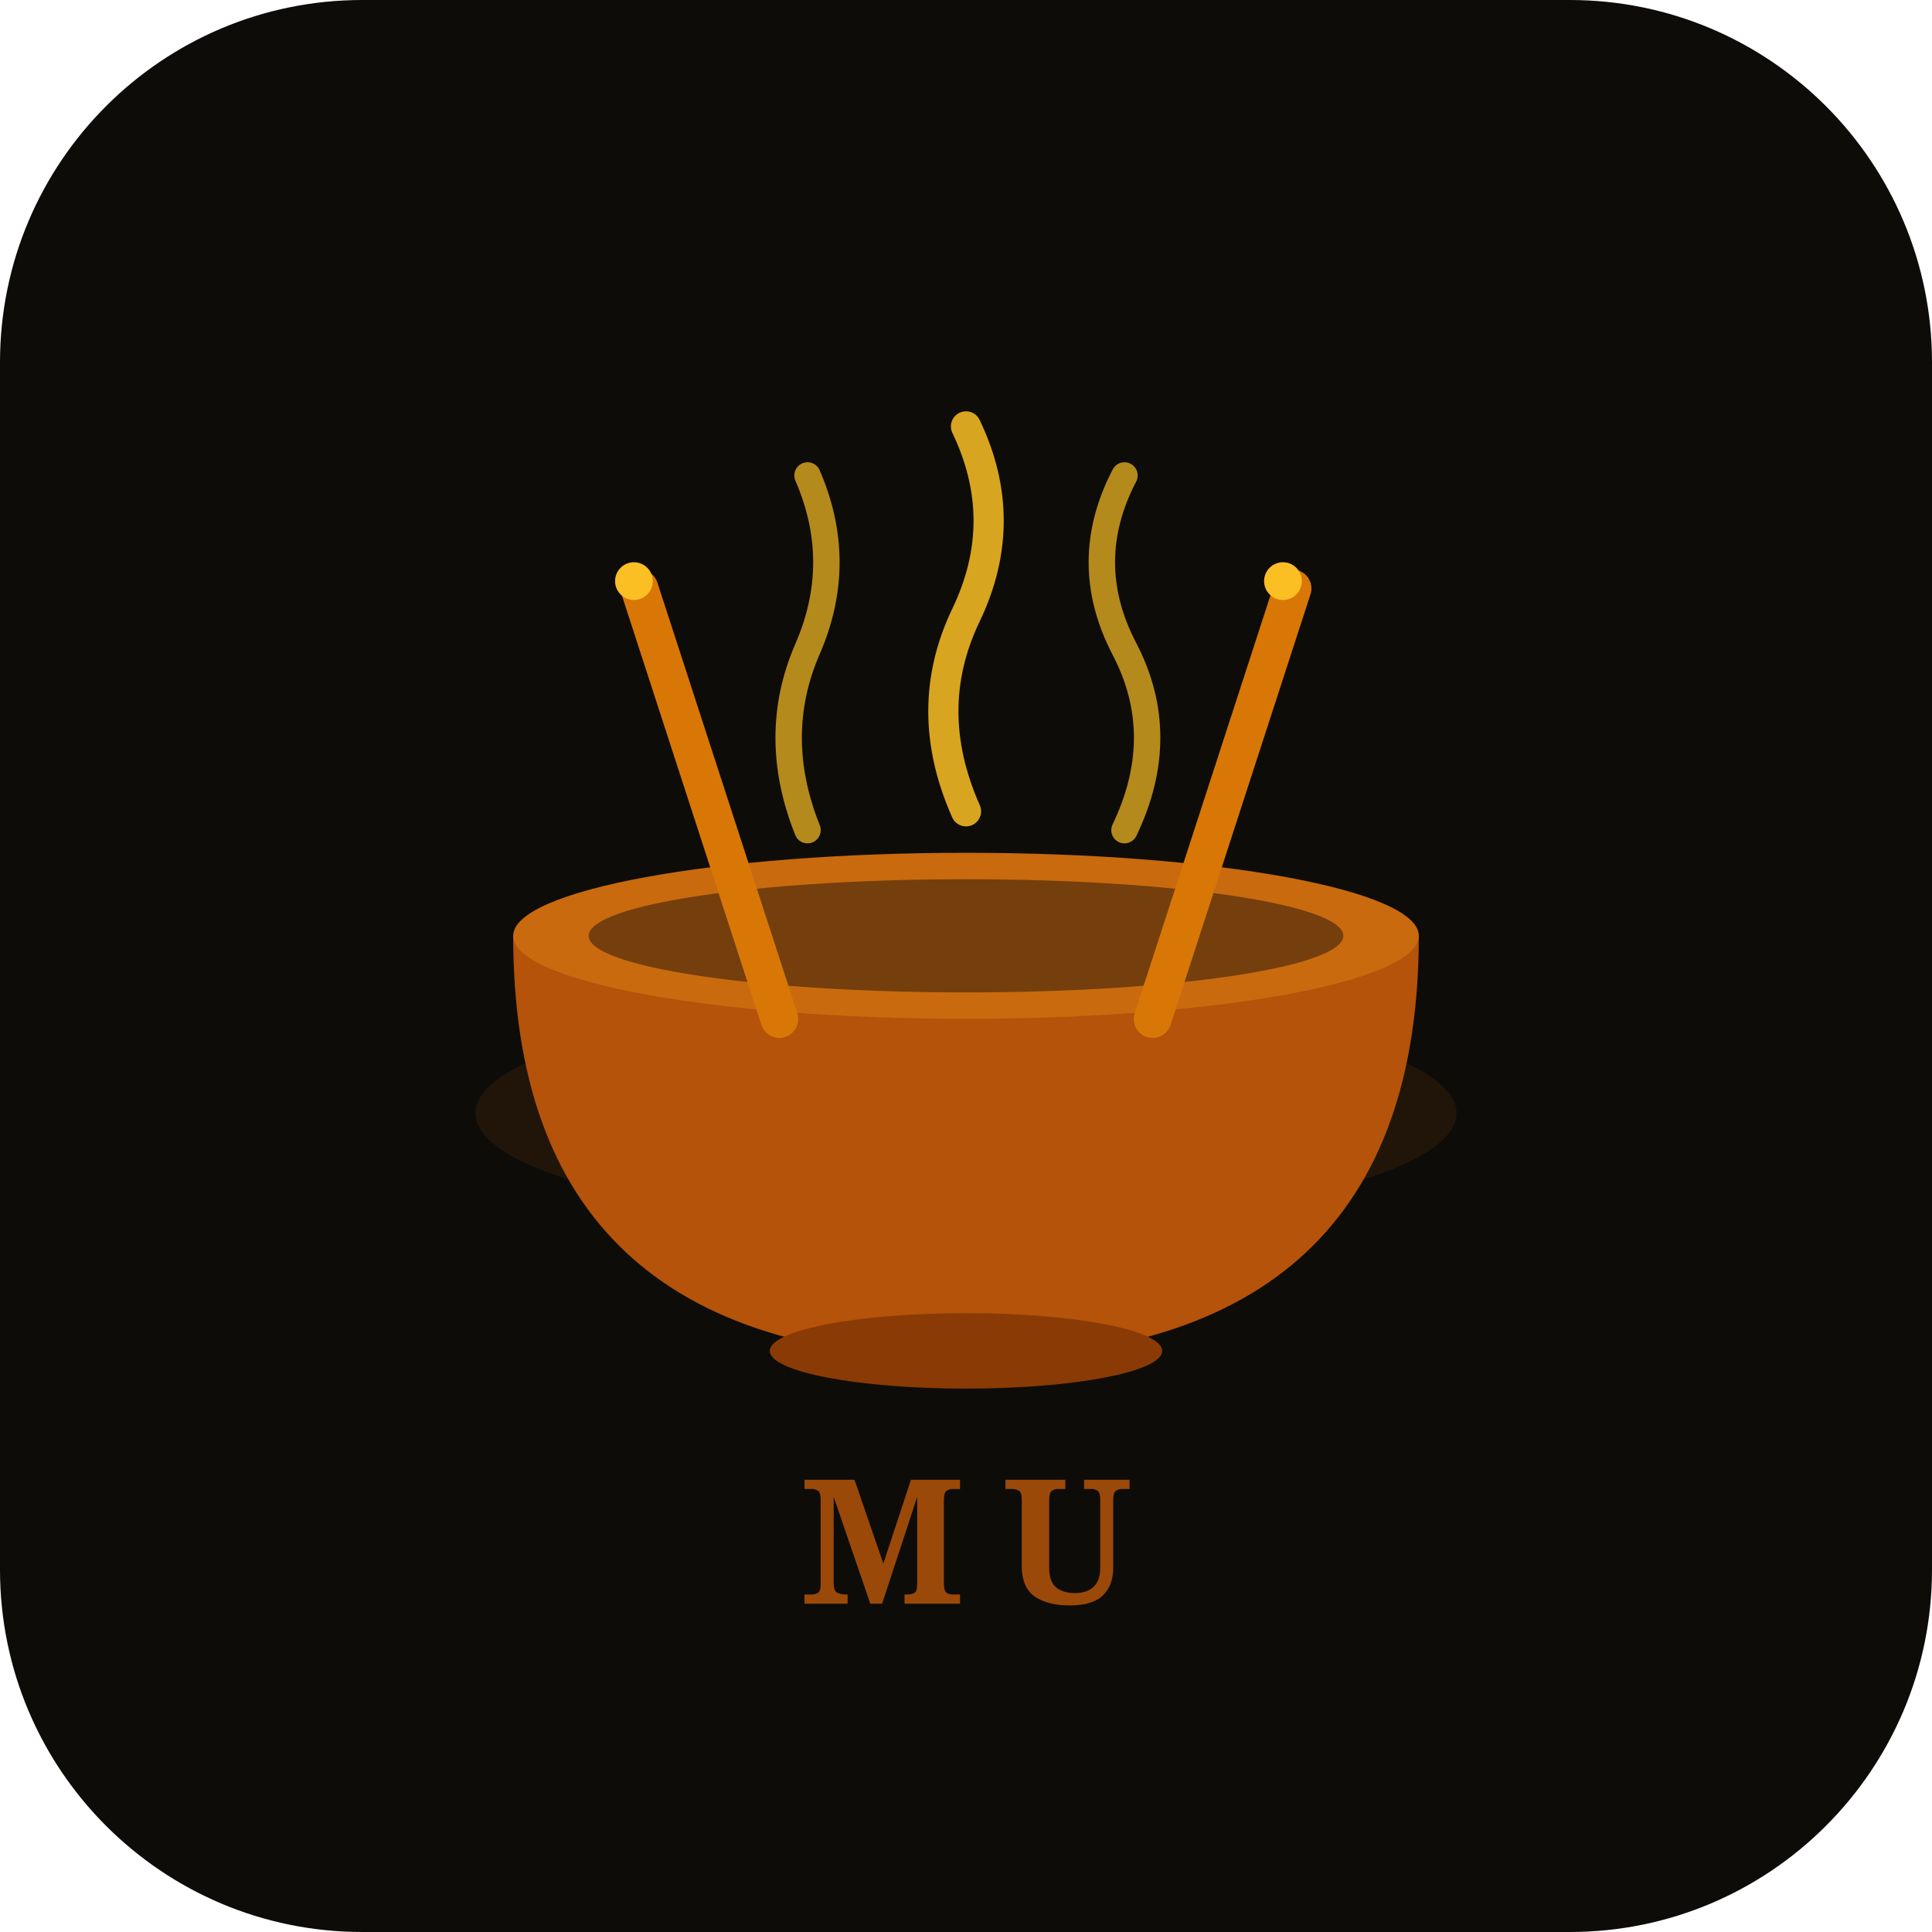
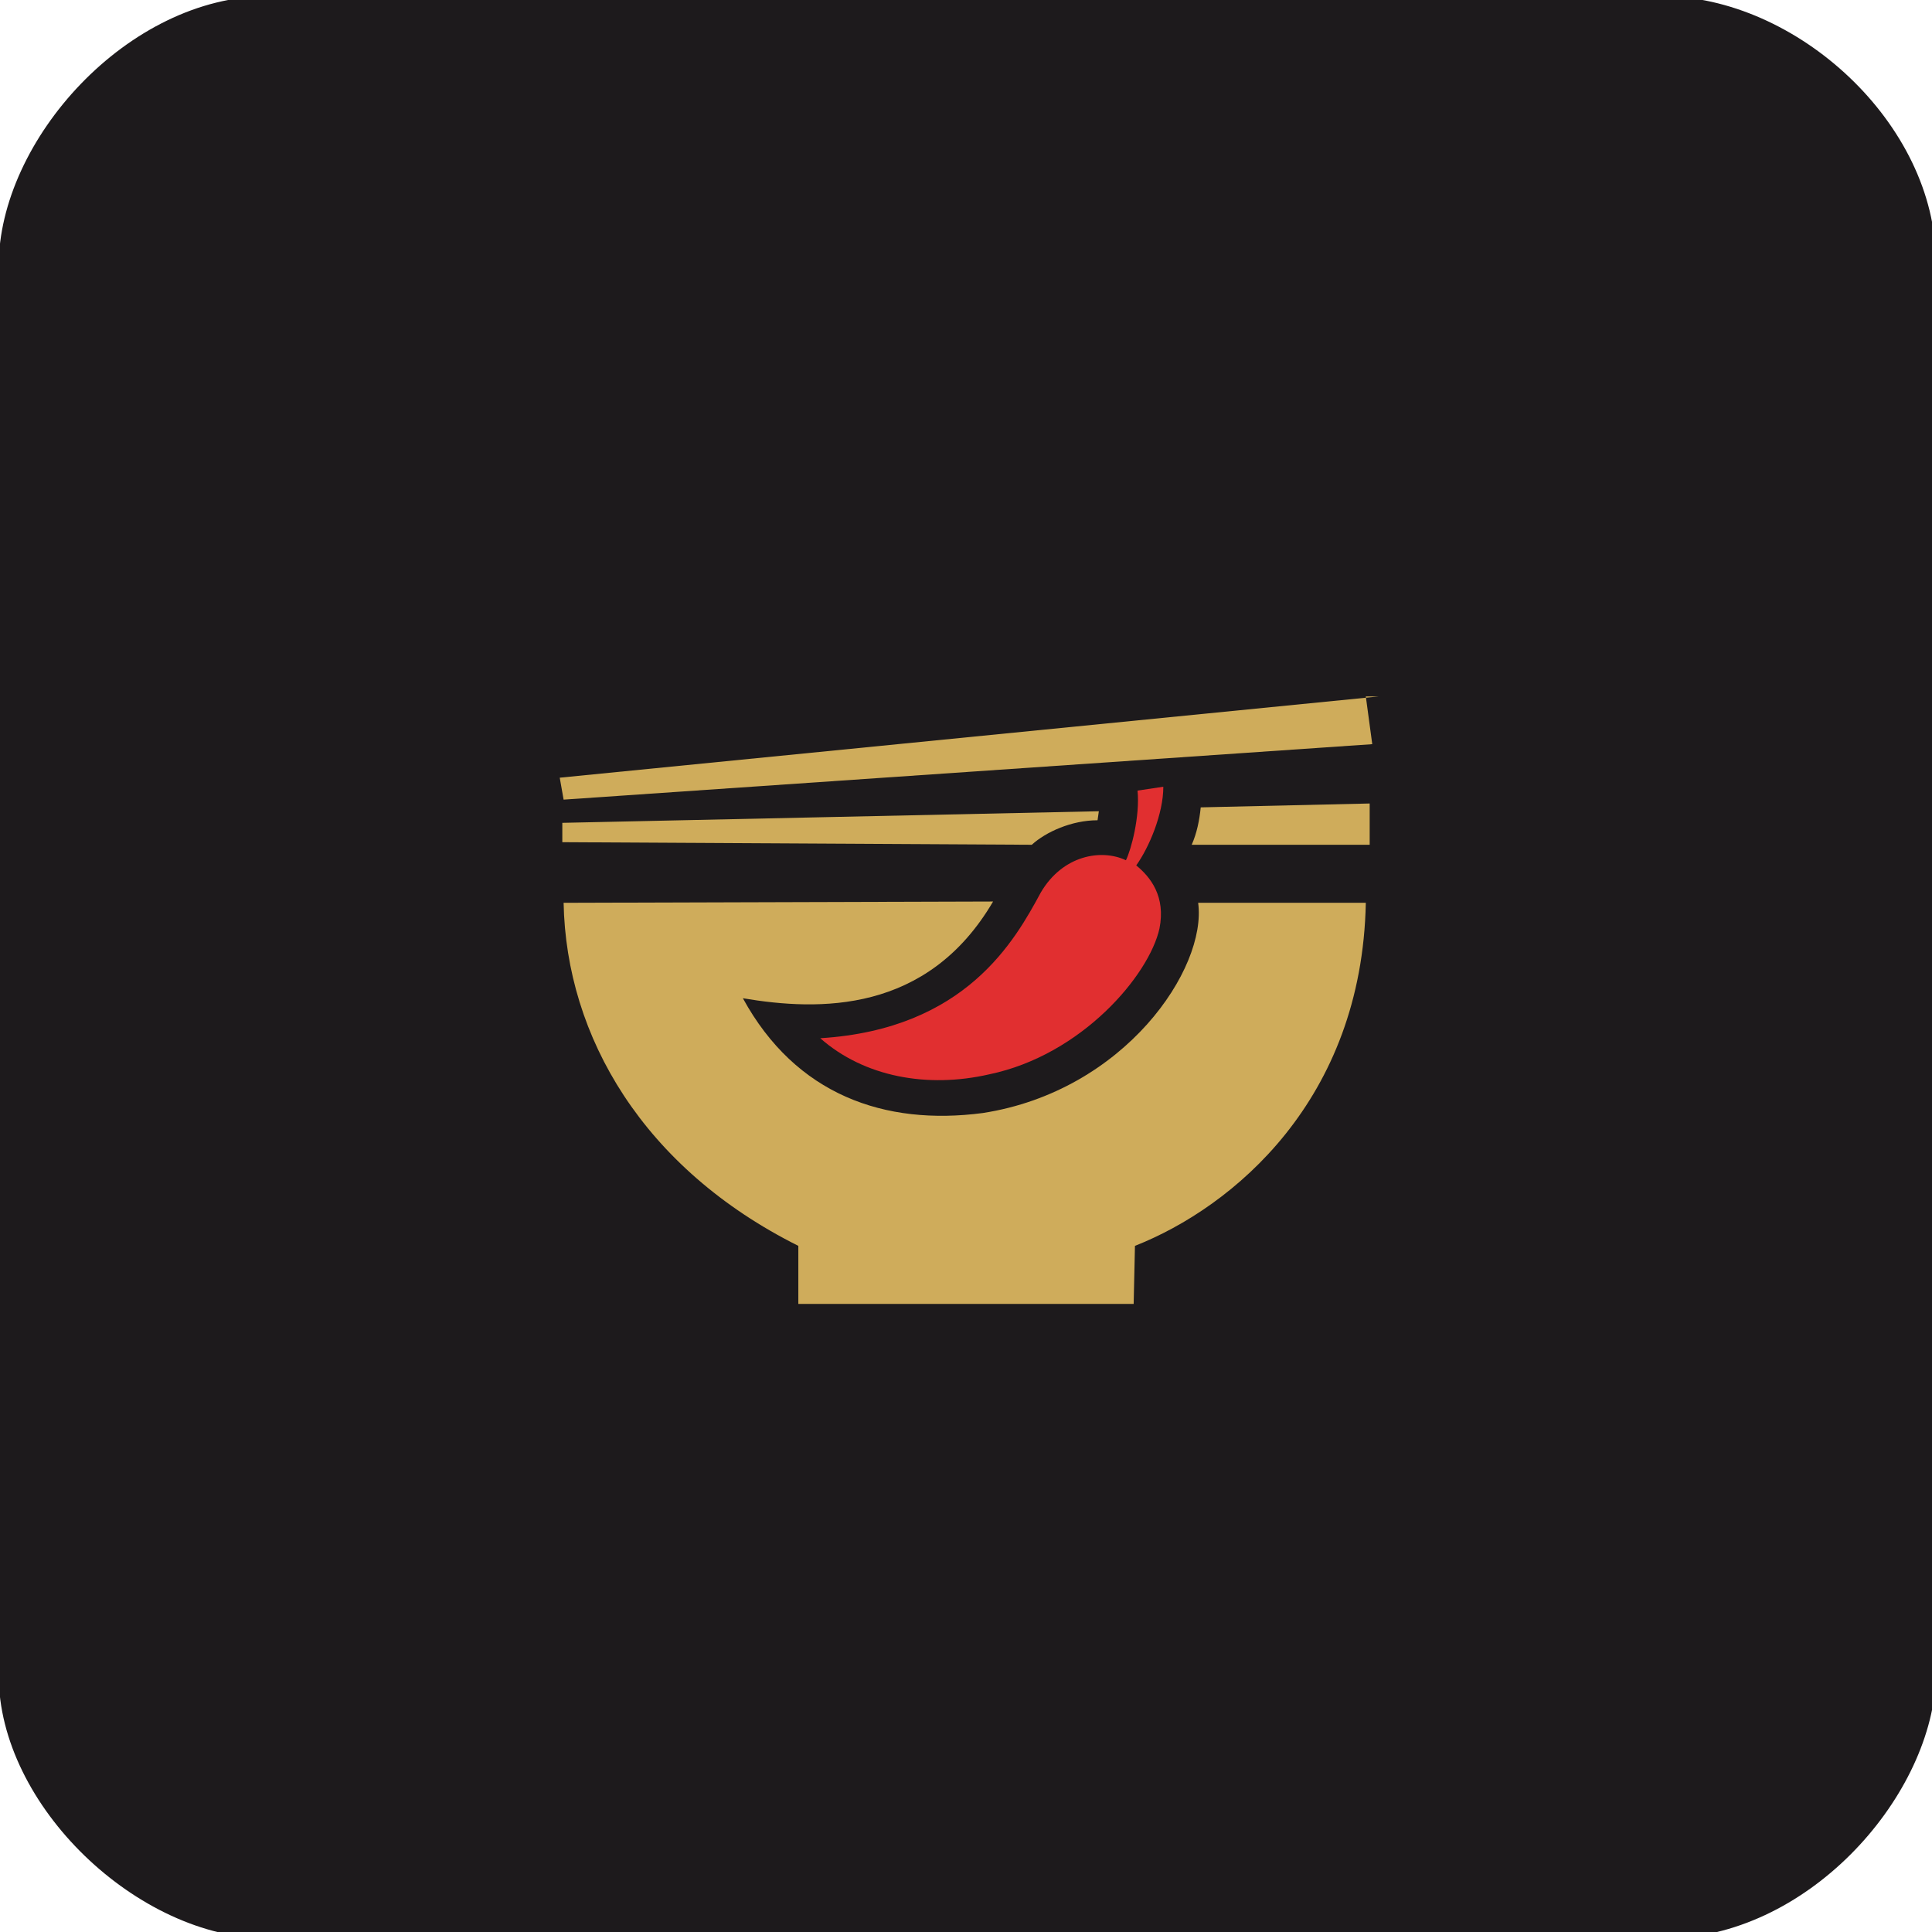
- <svg xmlns="http://www.w3.org/2000/svg" viewBox="0 0 512 512">
-   <rect width="512" height="512" rx="96" fill="#0e0c09" />
-   <ellipse cx="256" cy="295" rx="130" ry="30" fill="#b45309" opacity="0.12" />
-   <path d="M136 248 Q136 360 256 360 Q376 360 376 248 Z" fill="#b45309" />
-   <ellipse cx="256" cy="248" rx="120" ry="22" fill="#c96a0e" />
-   <ellipse cx="256" cy="248" rx="100" ry="15" fill="#0e0c09" opacity="0.45" />
-   <ellipse cx="256" cy="358" rx="52" ry="10" fill="#8a3a04" />
-   <rect x="183" y="148" width="10" height="130" rx="5" fill="#d97706" transform="rotate(-18 188 213)" />
-   <circle cx="168" cy="154" r="5" fill="#fbbf24" />
-   <rect x="319" y="148" width="10" height="130" rx="5" fill="#d97706" transform="rotate(18 324 213)" />
-   <circle cx="340" cy="154" r="5" fill="#fbbf24" />
-   <path d="M214 220 Q204 195 214 172 Q224 149 214 126" stroke="#fbbf24" stroke-width="7" stroke-linecap="round" fill="none" opacity="0.7" />
-   <path d="M256 215 Q244 188 256 163 Q268 138 256 113" stroke="#fbbf24" stroke-width="8" stroke-linecap="round" fill="none" opacity="0.85" />
-   <path d="M298 220 Q310 195 298 172 Q286 149 298 126" stroke="#fbbf24" stroke-width="7" stroke-linecap="round" fill="none" opacity="0.7" />
-   <text x="256" y="425" font-family="Georgia, serif" font-size="46" font-weight="bold" letter-spacing="10" text-anchor="middle" fill="#b45309" opacity="0.85">MU</text>
+ <svg xmlns="http://www.w3.org/2000/svg" viewBox="0 0 149.8 149.8">
+   <style type="text/css">.cls-0 {fill:#1D1A1C;}
+ .cls-1 {fill:#CFAC5B;}
+ .cls-2 {fill:#E12F30;}
+ .cls-3 {fill:none;stroke:#201E20;stroke-width:2.666;}</style>
+   <path class="cls-0" d="m129 150.3h-108.2c-10.1 0-20.9-10.3-20.9-20.4v-109.3c0-9.7 10-20.9 20.9-20.9h108c10.5 0 21.3 9.9 21.3 20.6v110c-0.5 9.3-10.1 20-21.1 20z" />
+   <path class="cls-1" d="m106.9 54-63.5 6.3 0.3 1.7 62.7-4.3-0.5-3.7zm-13.8 8.6c-0.1 1-0.3 2-0.7 2.9h13.8v-3.2l-13.1 0.3zm-49.5 1.2v1.5l36.4 0.2c1.1-1 3.1-1.9 5.1-1.9l0.1-0.7-41.6 0.9zm49.3 6.2c0.7 5.1-5.7 14.6-16.7 16.3-7.6 1-14.5-1.4-18.6-8.9 5.9 1 14.3 1.2 19.4-7.5l-33.3 0.1c0.2 10.4 6.2 20.6 18.2 26.6v4.5h26l0.1-4.5c7.6-3 17.6-11.3 17.9-26.6h-13z" />
+   <path class="cls-2" d="m88.1 67.1c1-1.4 2.1-4 2.1-6.1l-2 0.3c0.2 2-0.5 4.6-0.9 5.4-1.9-0.9-4.9-0.4-6.6 2.5-2 3.7-5.8 10.6-17.1 11.3 3.4 3 8.3 3.9 13.1 2.8 7.2-1.5 12.4-7.7 13.2-11.3 0.5-2.5-0.7-4-1.8-4.9z" />
+   <path class="cls-3" d="m81.3 67.1" />
</svg>
